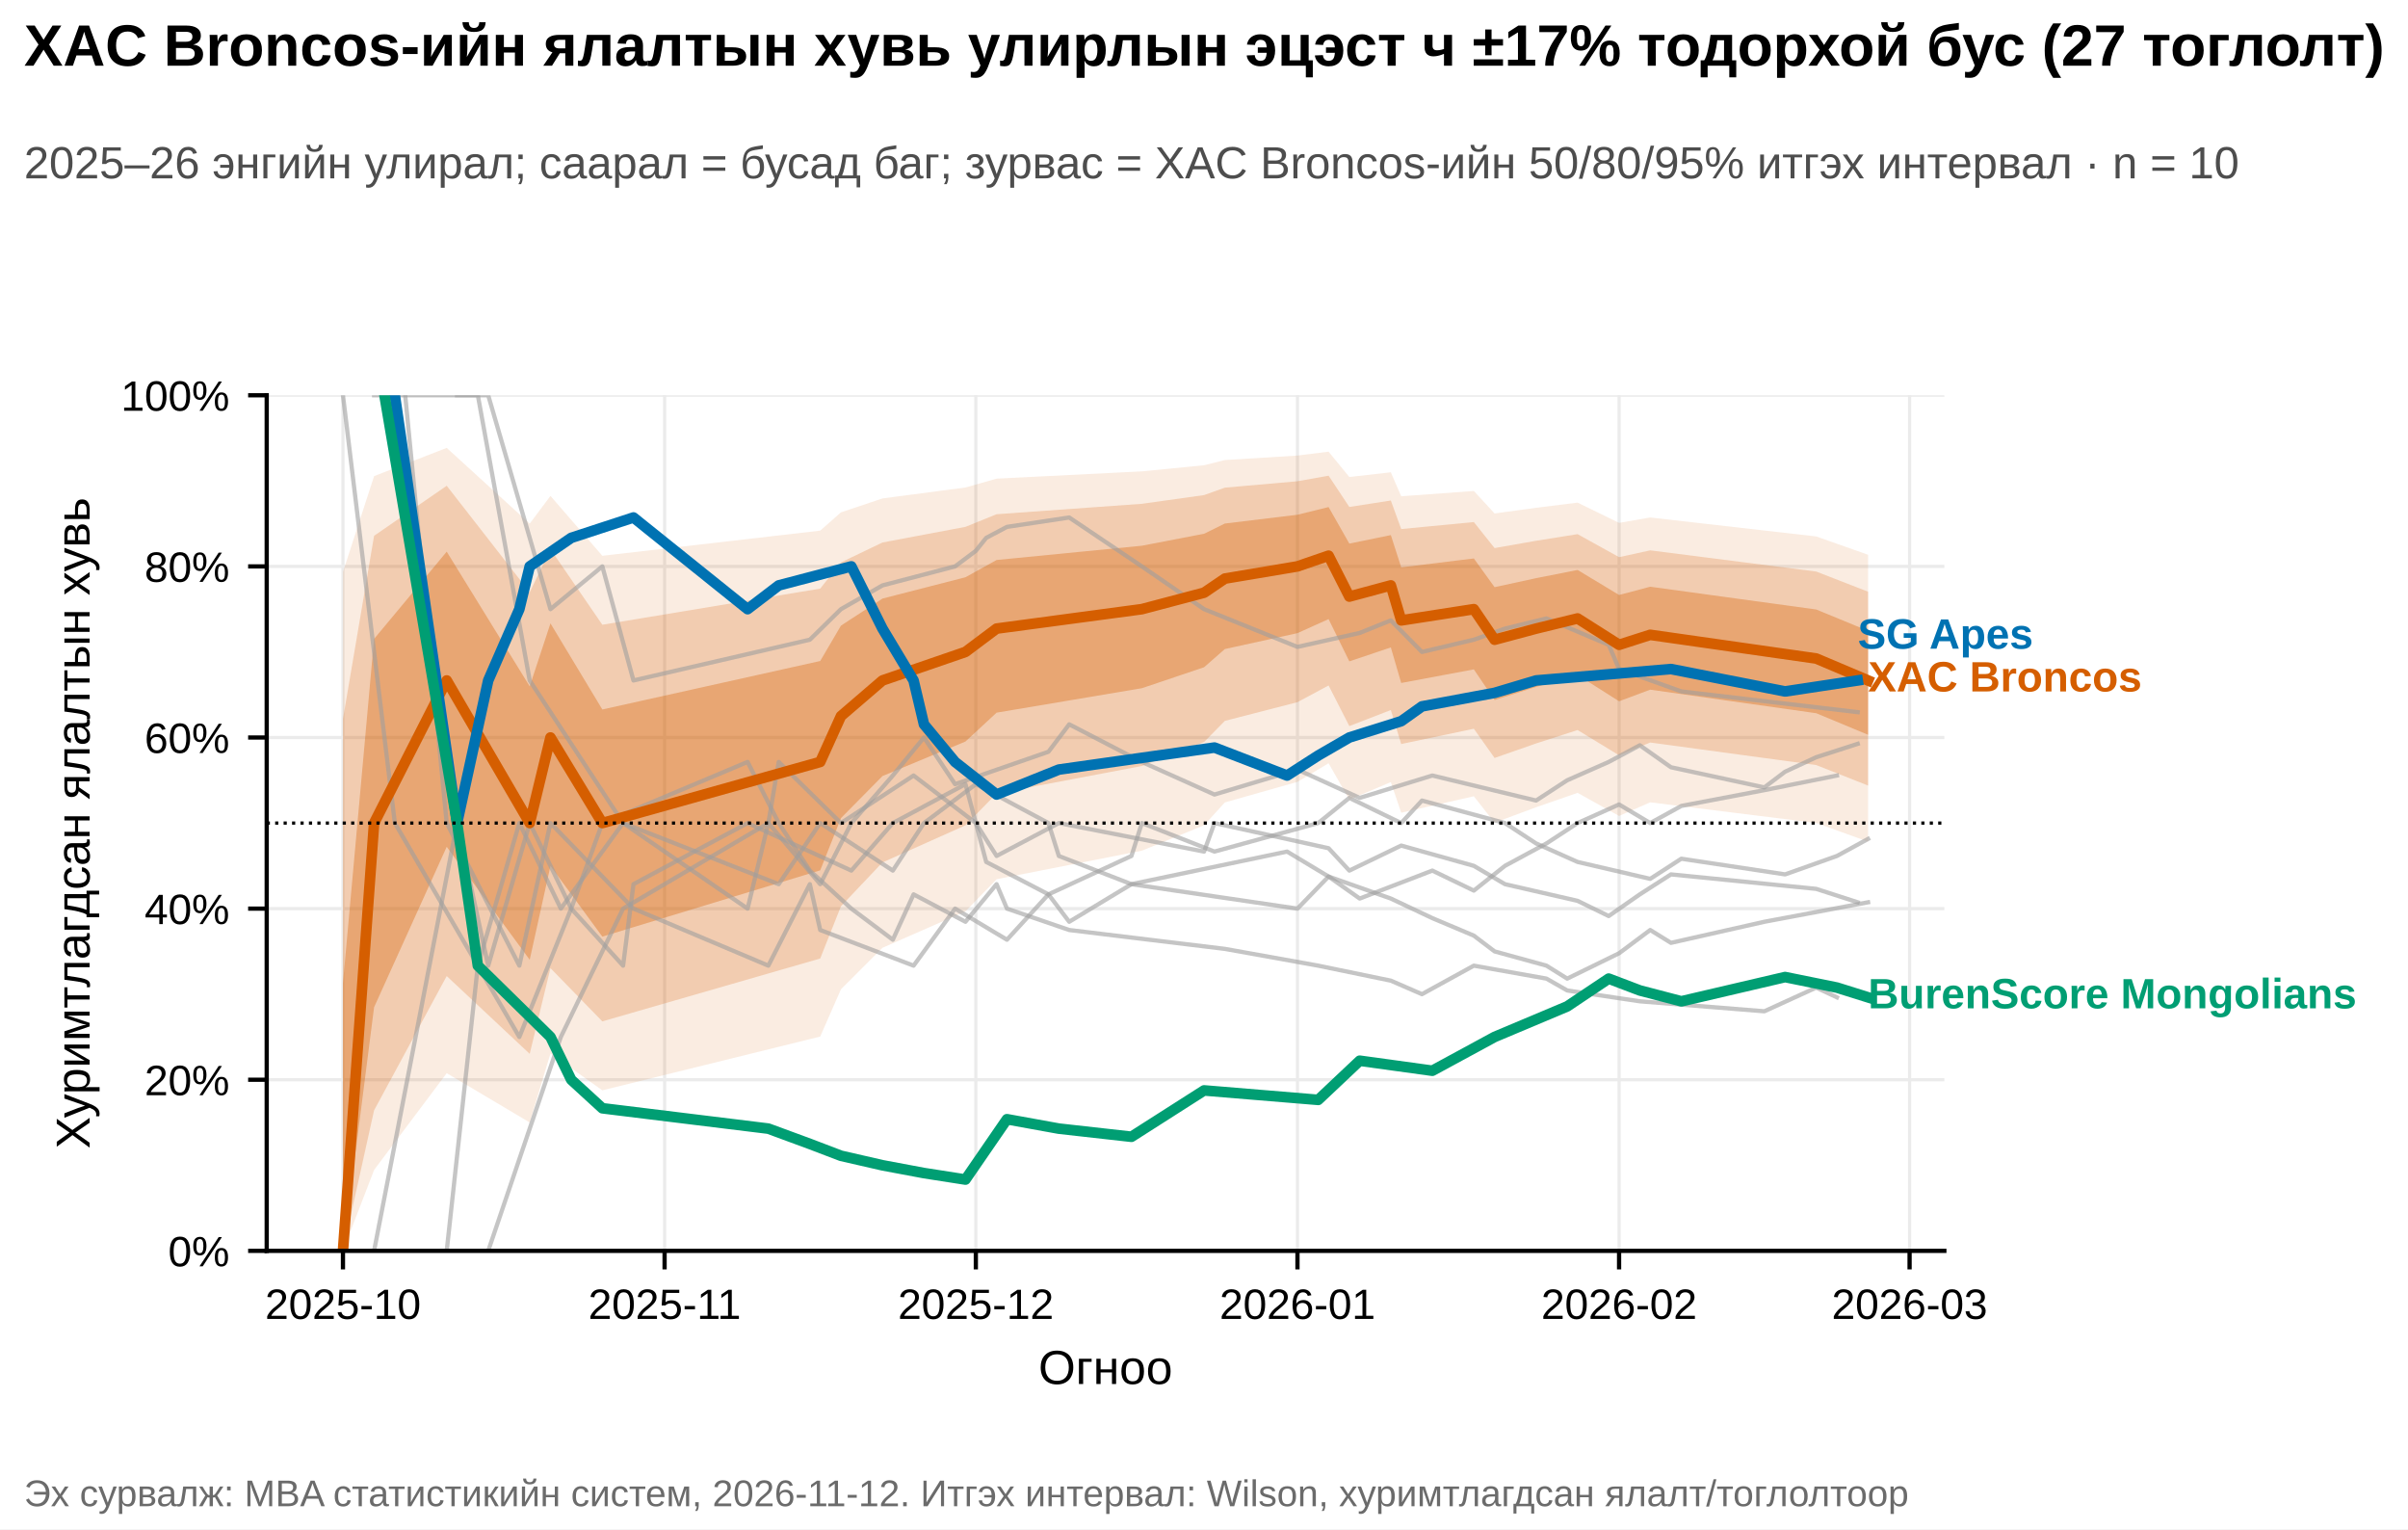
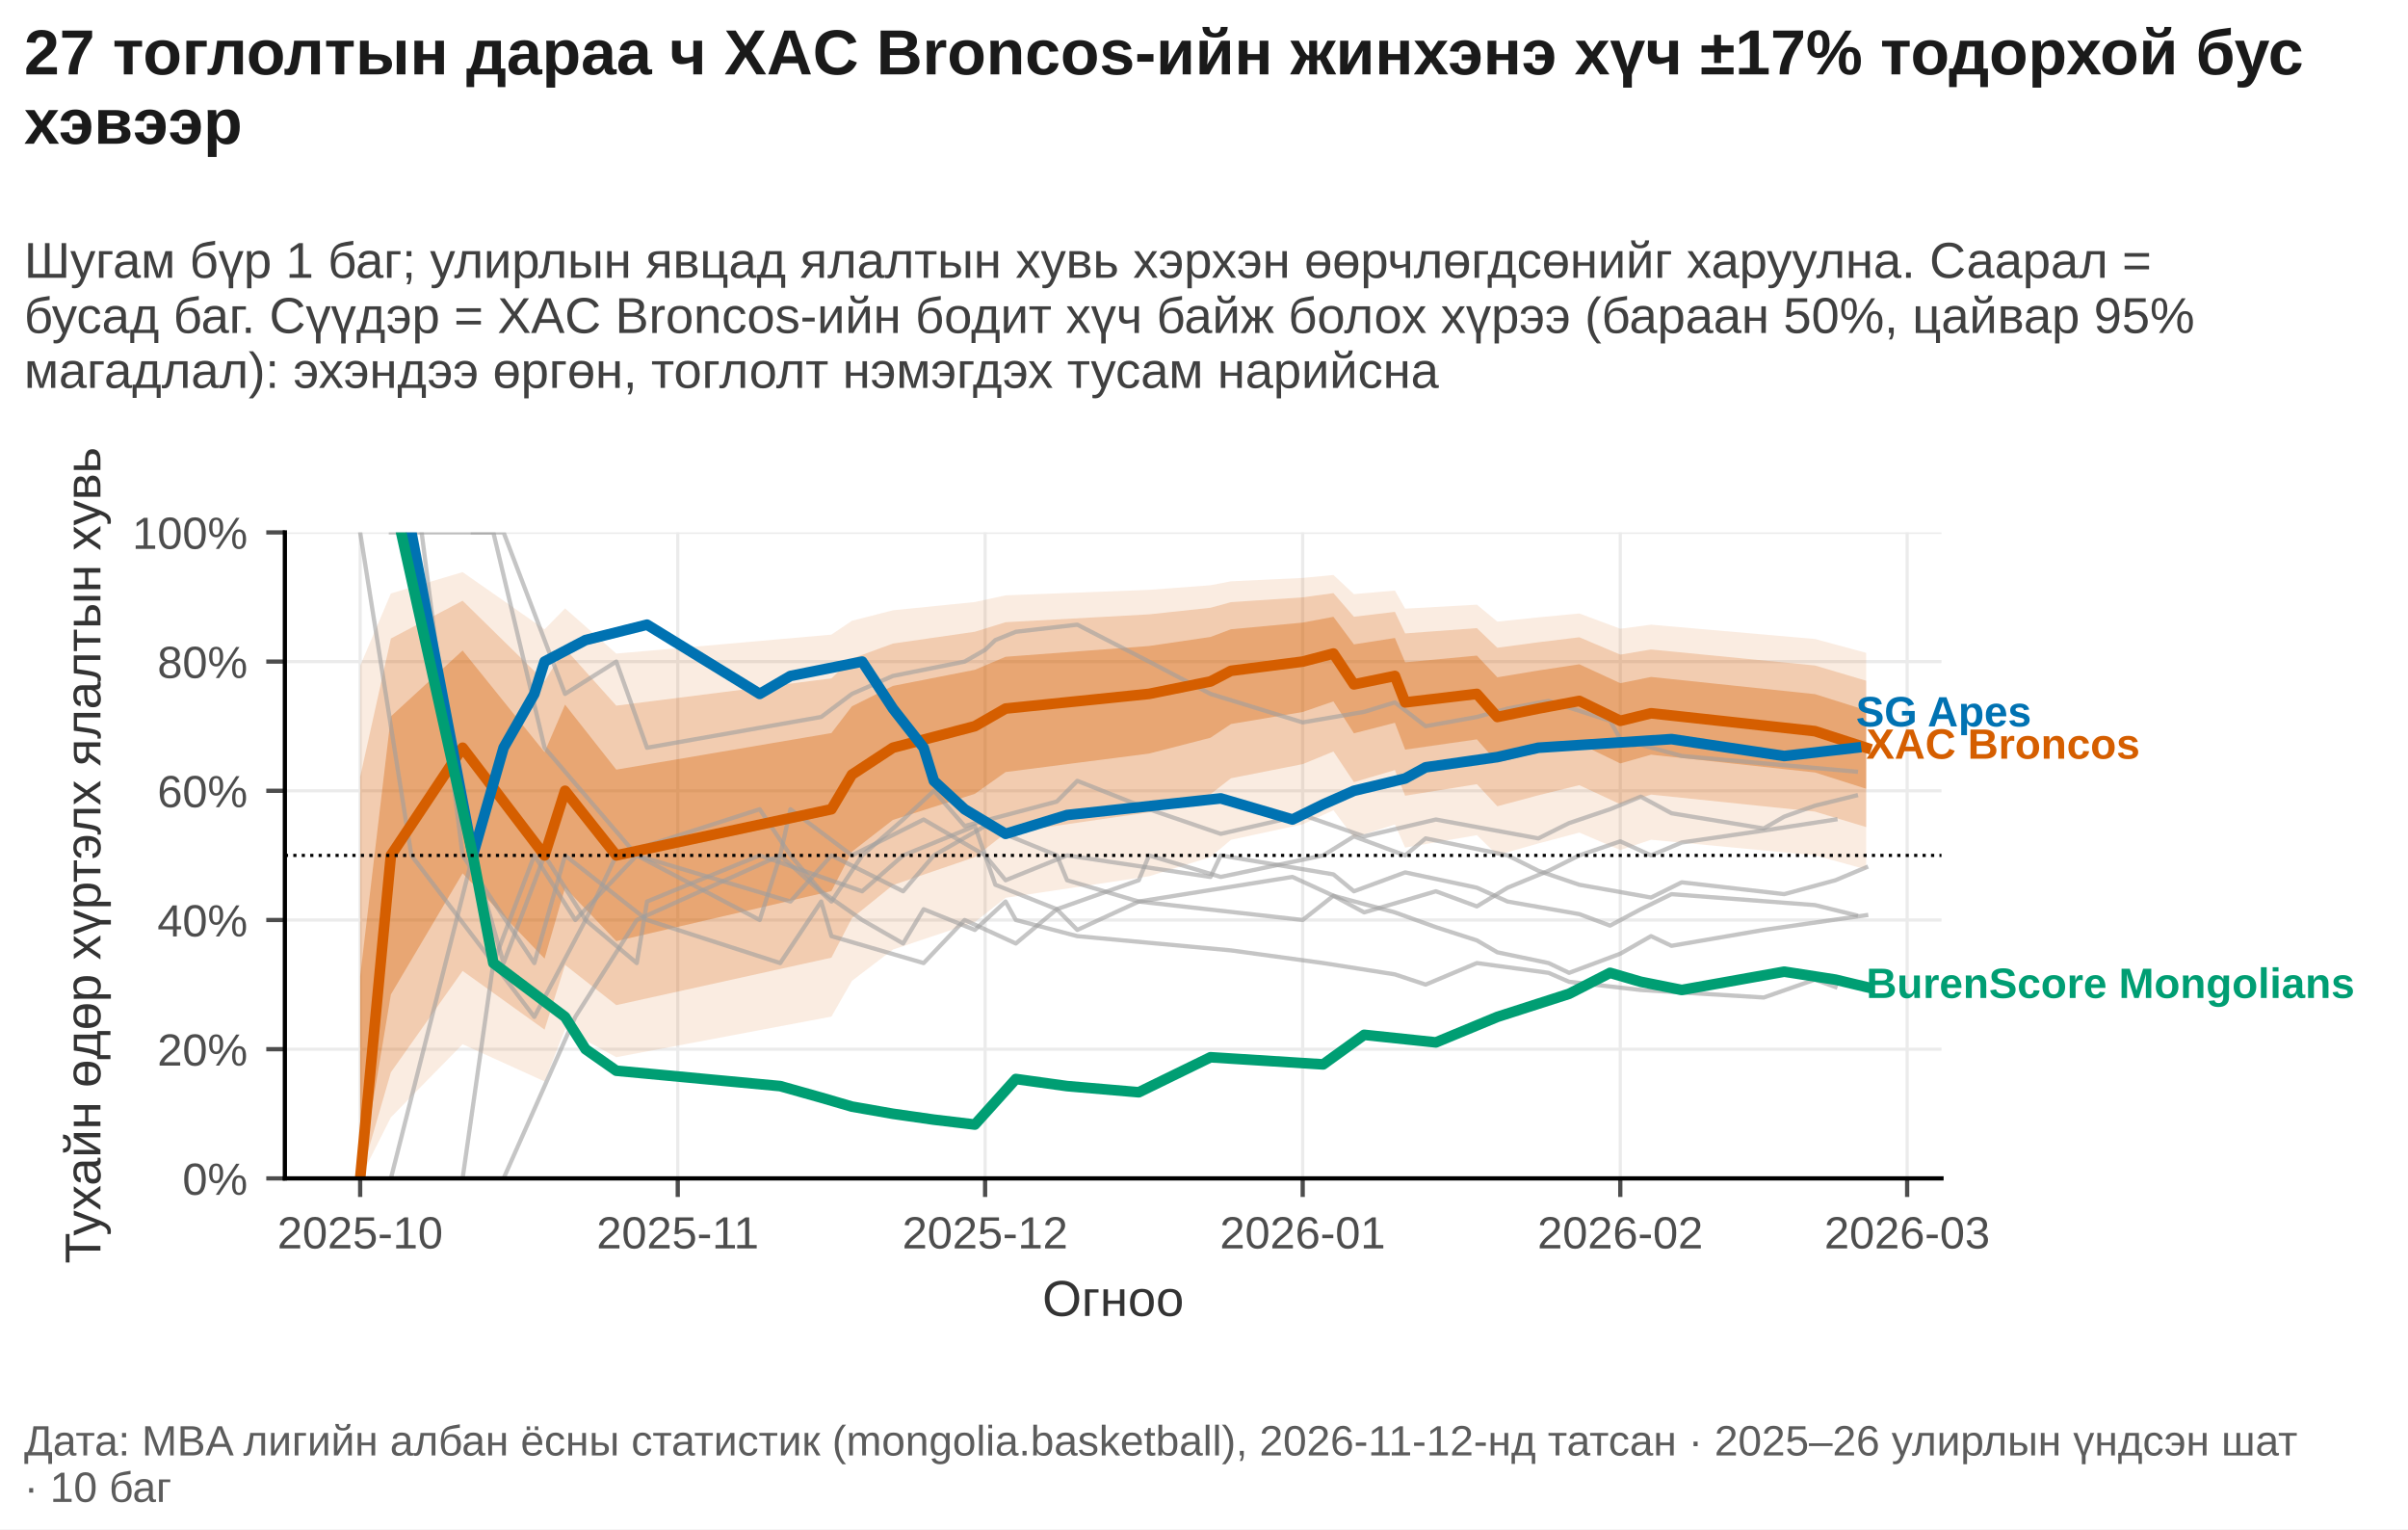
<svg xmlns="http://www.w3.org/2000/svg" xmlns:xlink="http://www.w3.org/1999/xlink" width="453.543pt" height="287.964pt" viewBox="0 0 453.543 287.964" version="1.1">
  <defs>
    <style type="text/css">*{stroke-linejoin: round; stroke-linecap: butt}</style>
  </defs>
  <g id="figure_1">
    <g id="patch_1">
      <path d="M 0 287.964  L 453.543 287.964  L 453.543 0  L 0 0  z " style="fill: #ffffff" />
    </g>
    <g id="axes_1">
      <g id="patch_2">
-         <path d="M 50.234 235.529  L 366.213 235.529  L 366.213 74.426  L 50.234 74.426  z " style="fill: #ffffff" />
+         <path d="M 53.653 221.884  L 365.673 221.884  L 365.673 100.247  L 53.653 100.247  z " style="fill: #ffffff" />
      </g>
      <g id="matplotlib.axis_1">
        <g id="xtick_1">
          <g id="line2d_1">
-             <path d="M 64.596 235.529  L 64.596 74.426  " clip-path="url(#p40bb5d0d44)" style="fill: none; stroke: #ebebeb; stroke-width: 0.6; stroke-linecap: square" />
+             <path d="M 67.836 221.884  L 67.836 100.247  " clip-path="url(#p8b9a8bb5d9)" style="fill: none; stroke: #ebebeb; stroke-width: 0.6; stroke-linecap: square" />
          </g>
          <g id="line2d_2">
            <defs>
-               <path id="m3e27745aa3" d="M 0 0  L 0 3.5  " style="stroke: #000000; stroke-width: 0.8" />
+               <path id="mf986387a4b" d="M 0 0  L 0 3.5  " style="stroke: #4d4d4d; stroke-width: 0.8" />
            </defs>
            <g>
-               <use xlink:href="#m3e27745aa3" x="64.596" y="235.529" style="stroke: #000000; stroke-width: 0.8" />
+               <use xlink:href="#mf986387a4b" x="67.836" y="221.884" style="fill: #4d4d4d; stroke: #4d4d4d; stroke-width: 0.8" />
            </g>
          </g>
          <g id="text_1">
-             <text style="font-size: 8px; font-family: 'Arial'; text-anchor: middle" x="64.596" y="248.353" transform="rotate(-0 64.59643 248.3529)">2025-10</text>
+             <text style="font-size: 8.5px; font-family: 'Arial'; text-anchor: middle; fill: #4d4d4d" x="67.836" y="235.072" transform="rotate(-0 67.83603 235.0724)">2025-10</text>
          </g>
        </g>
        <g id="xtick_2">
          <g id="line2d_3">
-             <path d="M 125.174 235.529  L 125.174 74.426  " clip-path="url(#p40bb5d0d44)" style="fill: none; stroke: #ebebeb; stroke-width: 0.6; stroke-linecap: square" />
+             <path d="M 127.654 221.884  L 127.654 100.247  " clip-path="url(#p8b9a8bb5d9)" style="fill: none; stroke: #ebebeb; stroke-width: 0.6; stroke-linecap: square" />
          </g>
          <g id="line2d_4">
            <g>
-               <use xlink:href="#m3e27745aa3" x="125.174" y="235.529" style="stroke: #000000; stroke-width: 0.8" />
+               <use xlink:href="#mf986387a4b" x="127.654" y="221.884" style="fill: #4d4d4d; stroke: #4d4d4d; stroke-width: 0.8" />
            </g>
          </g>
          <g id="text_2">
-             <text style="font-size: 8px; font-family: 'Arial'; text-anchor: middle" x="125.174" y="248.353" transform="rotate(-0 125.1738 248.3529)">2025-11</text>
+             <text style="font-size: 8.5px; font-family: 'Arial'; text-anchor: middle; fill: #4d4d4d" x="127.654" y="235.072" transform="rotate(-0 127.6543 235.0724)">2025-11</text>
          </g>
        </g>
        <g id="xtick_3">
          <g id="line2d_5">
-             <path d="M 183.797 235.529  L 183.797 74.426  " clip-path="url(#p40bb5d0d44)" style="fill: none; stroke: #ebebeb; stroke-width: 0.6; stroke-linecap: square" />
+             <path d="M 185.543 221.884  L 185.543 100.247  " clip-path="url(#p8b9a8bb5d9)" style="fill: none; stroke: #ebebeb; stroke-width: 0.6; stroke-linecap: square" />
          </g>
          <g id="line2d_6">
            <g>
-               <use xlink:href="#m3e27745aa3" x="183.797" y="235.529" style="stroke: #000000; stroke-width: 0.8" />
+               <use xlink:href="#mf986387a4b" x="185.543" y="221.884" style="fill: #4d4d4d; stroke: #4d4d4d; stroke-width: 0.8" />
            </g>
          </g>
          <g id="text_3">
-             <text style="font-size: 8px; font-family: 'Arial'; text-anchor: middle" x="183.797" y="248.353" transform="rotate(-0 183.7971 248.3529)">2025-12</text>
+             <text style="font-size: 8.5px; font-family: 'Arial'; text-anchor: middle; fill: #4d4d4d" x="185.543" y="235.072" transform="rotate(-0 185.543 235.0724)">2025-12</text>
          </g>
        </g>
        <g id="xtick_4">
          <g id="line2d_7">
-             <path d="M 244.375 235.529  L 244.375 74.426  " clip-path="url(#p40bb5d0d44)" style="fill: none; stroke: #ebebeb; stroke-width: 0.6; stroke-linecap: square" />
+             <path d="M 245.361 221.884  L 245.361 100.247  " clip-path="url(#p8b9a8bb5d9)" style="fill: none; stroke: #ebebeb; stroke-width: 0.6; stroke-linecap: square" />
          </g>
          <g id="line2d_8">
            <g>
-               <use xlink:href="#m3e27745aa3" x="244.375" y="235.529" style="stroke: #000000; stroke-width: 0.8" />
+               <use xlink:href="#mf986387a4b" x="245.361" y="221.884" style="fill: #4d4d4d; stroke: #4d4d4d; stroke-width: 0.8" />
            </g>
          </g>
          <g id="text_4">
-             <text style="font-size: 8px; font-family: 'Arial'; text-anchor: middle" x="244.375" y="248.353" transform="rotate(-0 244.3746 248.3529)">2026-01</text>
+             <text style="font-size: 8.5px; font-family: 'Arial'; text-anchor: middle; fill: #4d4d4d" x="245.361" y="235.072" transform="rotate(-0 245.3614 235.0724)">2026-01</text>
          </g>
        </g>
        <g id="xtick_5">
          <g id="line2d_9">
-             <path d="M 304.952 235.529  L 304.952 74.426  " clip-path="url(#p40bb5d0d44)" style="fill: none; stroke: #ebebeb; stroke-width: 0.6; stroke-linecap: square" />
+             <path d="M 305.18 221.884  L 305.18 100.247  " clip-path="url(#p8b9a8bb5d9)" style="fill: none; stroke: #ebebeb; stroke-width: 0.6; stroke-linecap: square" />
          </g>
          <g id="line2d_10">
            <g>
-               <use xlink:href="#m3e27745aa3" x="304.952" y="235.529" style="stroke: #000000; stroke-width: 0.8" />
+               <use xlink:href="#mf986387a4b" x="305.18" y="221.884" style="fill: #4d4d4d; stroke: #4d4d4d; stroke-width: 0.8" />
            </g>
          </g>
          <g id="text_5">
-             <text style="font-size: 8px; font-family: 'Arial'; text-anchor: middle" x="304.952" y="248.353" transform="rotate(-0 304.952 248.3529)">2026-02</text>
+             <text style="font-size: 8.5px; font-family: 'Arial'; text-anchor: middle; fill: #4d4d4d" x="305.18" y="235.072" transform="rotate(-0 305.1797 235.0724)">2026-02</text>
          </g>
        </g>
        <g id="xtick_6">
          <g id="line2d_11">
-             <path d="M 359.667 235.529  L 359.667 74.426  " clip-path="url(#p40bb5d0d44)" style="fill: none; stroke: #ebebeb; stroke-width: 0.6; stroke-linecap: square" />
+             <path d="M 359.209 221.884  L 359.209 100.247  " clip-path="url(#p8b9a8bb5d9)" style="fill: none; stroke: #ebebeb; stroke-width: 0.6; stroke-linecap: square" />
          </g>
          <g id="line2d_12">
            <g>
-               <use xlink:href="#m3e27745aa3" x="359.667" y="235.529" style="stroke: #000000; stroke-width: 0.8" />
+               <use xlink:href="#mf986387a4b" x="359.209" y="221.884" style="fill: #4d4d4d; stroke: #4d4d4d; stroke-width: 0.8" />
            </g>
          </g>
          <g id="text_6">
-             <text style="font-size: 8px; font-family: 'Arial'; text-anchor: middle" x="359.667" y="248.353" transform="rotate(-0 359.667 248.3529)">2026-03</text>
+             <text style="font-size: 8.5px; font-family: 'Arial'; text-anchor: middle; fill: #4d4d4d" x="359.209" y="235.072" transform="rotate(-0 359.2091 235.0724)">2026-03</text>
          </g>
        </g>
        <g id="text_7">
-           <text style="font-size: 9px; font-family: 'Arial'; text-anchor: middle" x="208.224" y="260.594" transform="rotate(-0 208.2235 260.5939)">Огноо</text>
+           <text style="font-size: 9.5px; font-family: 'Arial'; text-anchor: middle; fill: #333333" x="209.663" y="247.783" transform="rotate(-0 209.6633 247.7829)">Огноо</text>
        </g>
      </g>
      <g id="matplotlib.axis_2">
        <g id="ytick_1">
          <g id="line2d_13">
-             <path d="M 50.234 235.529  L 366.213 235.529  " clip-path="url(#p40bb5d0d44)" style="fill: none; stroke: #ebebeb; stroke-width: 0.6; stroke-linecap: square" />
+             <path d="M 53.653 221.884  L 365.673 221.884  " clip-path="url(#p8b9a8bb5d9)" style="fill: none; stroke: #ebebeb; stroke-width: 0.6; stroke-linecap: square" />
          </g>
          <g id="line2d_14">
            <defs>
-               <path id="m46538852f3" d="M 0 0  L -3.5 0  " style="stroke: #000000; stroke-width: 0.8" />
+               <path id="m3fba8f0df0" d="M 0 0  L -3.5 0  " style="stroke: #4d4d4d; stroke-width: 0.8" />
            </defs>
            <g>
-               <use xlink:href="#m46538852f3" x="50.234" y="235.529" style="stroke: #000000; stroke-width: 0.8" />
+               <use xlink:href="#m3fba8f0df0" x="53.653" y="221.884" style="fill: #4d4d4d; stroke: #4d4d4d; stroke-width: 0.8" />
            </g>
          </g>
          <g id="text_8">
-             <text style="font-size: 8px; font-family: 'Arial'; text-anchor: end" x="43.234" y="238.441" transform="rotate(-0 43.23372 238.4408)">0%</text>
+             <text style="font-size: 8.5px; font-family: 'Arial'; text-anchor: end; fill: #4d4d4d" x="46.653" y="224.978" transform="rotate(-0 46.65329 224.9783)">0%</text>
          </g>
        </g>
        <g id="ytick_2">
          <g id="line2d_15">
-             <path d="M 50.234 203.308  L 366.213 203.308  " clip-path="url(#p40bb5d0d44)" style="fill: none; stroke: #ebebeb; stroke-width: 0.6; stroke-linecap: square" />
+             <path d="M 53.653 197.557  L 365.673 197.557  " clip-path="url(#p8b9a8bb5d9)" style="fill: none; stroke: #ebebeb; stroke-width: 0.6; stroke-linecap: square" />
          </g>
          <g id="line2d_16">
            <g>
-               <use xlink:href="#m46538852f3" x="50.234" y="203.308" style="stroke: #000000; stroke-width: 0.8" />
+               <use xlink:href="#m3fba8f0df0" x="53.653" y="197.557" style="fill: #4d4d4d; stroke: #4d4d4d; stroke-width: 0.8" />
            </g>
          </g>
          <g id="text_9">
-             <text style="font-size: 8px; font-family: 'Arial'; text-anchor: end" x="43.234" y="206.22" transform="rotate(-0 43.23372 206.2203)">20%</text>
+             <text style="font-size: 8.5px; font-family: 'Arial'; text-anchor: end; fill: #4d4d4d" x="46.653" y="200.651" transform="rotate(-0 46.65329 200.651)">20%</text>
          </g>
        </g>
        <g id="ytick_3">
          <g id="line2d_17">
-             <path d="M 50.234 171.088  L 366.213 171.088  " clip-path="url(#p40bb5d0d44)" style="fill: none; stroke: #ebebeb; stroke-width: 0.6; stroke-linecap: square" />
+             <path d="M 53.653 173.229  L 365.673 173.229  " clip-path="url(#p8b9a8bb5d9)" style="fill: none; stroke: #ebebeb; stroke-width: 0.6; stroke-linecap: square" />
          </g>
          <g id="line2d_18">
            <g>
-               <use xlink:href="#m46538852f3" x="50.234" y="171.088" style="stroke: #000000; stroke-width: 0.8" />
+               <use xlink:href="#m3fba8f0df0" x="53.653" y="173.229" style="fill: #4d4d4d; stroke: #4d4d4d; stroke-width: 0.8" />
            </g>
          </g>
          <g id="text_10">
-             <text style="font-size: 8px; font-family: 'Arial'; text-anchor: end" x="43.234" y="174" transform="rotate(-0 43.23372 173.9998)">40%</text>
+             <text style="font-size: 8.5px; font-family: 'Arial'; text-anchor: end; fill: #4d4d4d" x="46.653" y="176.324" transform="rotate(-0 46.65329 176.3236)">40%</text>
          </g>
        </g>
        <g id="ytick_4">
          <g id="line2d_19">
-             <path d="M 50.234 138.867  L 366.213 138.867  " clip-path="url(#p40bb5d0d44)" style="fill: none; stroke: #ebebeb; stroke-width: 0.6; stroke-linecap: square" />
+             <path d="M 53.653 148.902  L 365.673 148.902  " clip-path="url(#p8b9a8bb5d9)" style="fill: none; stroke: #ebebeb; stroke-width: 0.6; stroke-linecap: square" />
          </g>
          <g id="line2d_20">
            <g>
-               <use xlink:href="#m46538852f3" x="50.234" y="138.867" style="stroke: #000000; stroke-width: 0.8" />
+               <use xlink:href="#m3fba8f0df0" x="53.653" y="148.902" style="fill: #4d4d4d; stroke: #4d4d4d; stroke-width: 0.8" />
            </g>
          </g>
          <g id="text_11">
-             <text style="font-size: 8px; font-family: 'Arial'; text-anchor: end" x="43.234" y="141.779" transform="rotate(-0 43.23372 141.7792)">60%</text>
+             <text style="font-size: 8.5px; font-family: 'Arial'; text-anchor: end; fill: #4d4d4d" x="46.653" y="151.996" transform="rotate(-0 46.65329 151.9963)">60%</text>
          </g>
        </g>
        <g id="ytick_5">
          <g id="line2d_21">
-             <path d="M 50.234 106.647  L 366.213 106.647  " clip-path="url(#p40bb5d0d44)" style="fill: none; stroke: #ebebeb; stroke-width: 0.6; stroke-linecap: square" />
+             <path d="M 53.653 124.575  L 365.673 124.575  " clip-path="url(#p8b9a8bb5d9)" style="fill: none; stroke: #ebebeb; stroke-width: 0.6; stroke-linecap: square" />
          </g>
          <g id="line2d_22">
            <g>
-               <use xlink:href="#m46538852f3" x="50.234" y="106.647" style="stroke: #000000; stroke-width: 0.8" />
+               <use xlink:href="#m3fba8f0df0" x="53.653" y="124.575" style="fill: #4d4d4d; stroke: #4d4d4d; stroke-width: 0.8" />
            </g>
          </g>
          <g id="text_12">
-             <text style="font-size: 8px; font-family: 'Arial'; text-anchor: end" x="43.234" y="109.559" transform="rotate(-0 43.23372 109.5587)">80%</text>
+             <text style="font-size: 8.5px; font-family: 'Arial'; text-anchor: end; fill: #4d4d4d" x="46.653" y="127.669" transform="rotate(-0 46.65329 127.6689)">80%</text>
          </g>
        </g>
        <g id="ytick_6">
          <g id="line2d_23">
-             <path d="M 50.234 74.426  L 366.213 74.426  " clip-path="url(#p40bb5d0d44)" style="fill: none; stroke: #ebebeb; stroke-width: 0.6; stroke-linecap: square" />
+             <path d="M 53.653 100.247  L 365.673 100.247  " clip-path="url(#p8b9a8bb5d9)" style="fill: none; stroke: #ebebeb; stroke-width: 0.6; stroke-linecap: square" />
          </g>
          <g id="line2d_24">
            <g>
-               <use xlink:href="#m46538852f3" x="50.234" y="74.426" style="stroke: #000000; stroke-width: 0.8" />
+               <use xlink:href="#m3fba8f0df0" x="53.653" y="100.247" style="fill: #4d4d4d; stroke: #4d4d4d; stroke-width: 0.8" />
            </g>
          </g>
          <g id="text_13">
-             <text style="font-size: 8px; font-family: 'Arial'; text-anchor: end" x="43.234" y="77.338" transform="rotate(-0 43.23372 77.33816)">100%</text>
+             <text style="font-size: 8.5px; font-family: 'Arial'; text-anchor: end; fill: #4d4d4d" x="46.653" y="103.342" transform="rotate(-0 46.65329 103.3416)">100%</text>
          </g>
        </g>
        <g id="text_14">
-           <text style="font-size: 9px; font-family: 'Arial'; text-anchor: middle" x="16.88" y="154.977" transform="rotate(-90 16.8795 154.9774)">Хуримтлагдсан ялалтын хувь</text>
+           <text style="font-size: 9.5px; font-family: 'Arial'; text-anchor: middle; fill: #333333" x="18.915" y="161.066" transform="rotate(-90 18.91509 161.0658)">Тухайн өдөр хүртэлх ялалтын хувь</text>
        </g>
      </g>
      <g id="FillBetweenPolyCollection_1">
        <defs>
-           <path id="m491dfab949" d="M 64.596 -180.262  L 64.596 -52.435  L 70.459 -67.665  L 84.138 -85.89  L 99.77 -76.607  L 103.679 -89.606  L 113.449 -82.661  L 154.485 -92.785  L 158.394 -101.691  L 166.21 -109.498  L 181.843 -116.357  L 187.705 -122.411  L 215.063 -127.782  L 226.788 -132.574  L 230.696 -136.87  L 244.375 -140.743  L 250.237 -144.25  L 254.145 -137.398  L 261.962 -140.696  L 263.916 -134.933  L 277.594 -138.029  L 281.503 -133.057  L 289.319 -135.964  L 297.136 -138.674  L 304.952 -134.327  L 310.814 -136.891  L 342.08 -133.006  L 351.851 -129.482  L 351.851 -183.503  L 351.851 -183.503  L 342.08 -186.954  L 310.814 -190.526  L 304.952 -189.51  L 297.136 -193.322  L 289.319 -192.352  L 281.503 -191.283  L 277.594 -195.517  L 263.916 -194.518  L 261.962 -199.037  L 254.145 -198.145  L 250.237 -202.919  L 244.375 -202.184  L 230.696 -201.34  L 226.788 -200.361  L 215.063 -199.209  L 187.705 -197.837  L 181.843 -196.172  L 166.21 -194.112  L 158.394 -191.492  L 154.485 -188.048  L 113.449 -183.312  L 103.679 -194.589  L 99.77 -189.366  L 84.138 -203.631  L 70.459 -198.309  L 64.596 -180.262  z " />
+           <path id="mfa560e43e6" d="M 67.836 -162.593  L 67.836 -66.08  L 73.625 -77.578  L 87.132 -91.339  L 102.569 -84.33  L 106.428 -94.144  L 116.077 -88.901  L 156.599 -96.545  L 160.458 -103.269  L 168.176 -109.164  L 183.613 -114.343  L 189.402 -118.913  L 216.417 -122.969  L 227.995 -126.586  L 231.854 -129.831  L 245.361 -132.754  L 251.15 -135.402  L 255.009 -130.229  L 262.728 -132.719  L 264.658 -128.368  L 278.165 -130.705  L 282.024 -126.951  L 289.743 -129.146  L 297.461 -131.192  L 305.18 -127.911  L 310.969 -129.846  L 341.843 -126.912  L 351.491 -124.252  L 351.491 -165.039  L 351.491 -165.039  L 341.843 -167.645  L 310.969 -170.342  L 305.18 -169.575  L 297.461 -172.453  L 289.743 -171.72  L 282.024 -170.914  L 278.165 -174.11  L 264.658 -173.356  L 262.728 -176.768  L 255.009 -176.094  L 251.15 -179.699  L 245.361 -179.144  L 231.854 -178.507  L 227.995 -177.767  L 216.417 -176.898  L 189.402 -175.862  L 183.613 -174.605  L 168.176 -173.049  L 160.458 -171.071  L 156.599 -168.471  L 116.077 -164.896  L 106.428 -173.41  L 102.569 -169.466  L 87.132 -180.237  L 73.625 -176.218  L 67.836 -162.593  z " />
        </defs>
-         <g clip-path="url(#p40bb5d0d44)">
-           <use xlink:href="#m491dfab949" x="0" y="287.964" style="fill: #d55e00; fill-opacity: 0.12" />
+         <g clip-path="url(#p8b9a8bb5d9)">
+           <use xlink:href="#mfa560e43e6" x="0" y="287.964" style="fill: #d55e00; fill-opacity: 0.12" />
        </g>
      </g>
      <g id="FillBetweenPolyCollection_2">
        <defs>
-           <path id="m228b1cd98e" d="M 64.596 -152.569  L 64.596 -52.435  L 70.459 -78.897  L 84.138 -104.179  L 99.77 -89.528  L 103.679 -105.667  L 113.449 -95.645  L 154.485 -107.484  L 158.394 -117.324  L 166.21 -125.573  L 181.843 -132.563  L 187.705 -138.55  L 215.063 -143.728  L 226.788 -148.248  L 230.696 -152.225  L 244.375 -155.75  L 250.237 -158.895  L 254.145 -151.246  L 261.962 -154.27  L 263.916 -147.867  L 277.594 -150.747  L 281.503 -145.244  L 289.319 -147.976  L 297.136 -150.501  L 304.952 -145.744  L 310.814 -148.152  L 342.08 -143.91  L 351.851 -140.047  L 351.851 -176.548  L 351.851 -176.548  L 342.08 -180.345  L 310.814 -184.336  L 304.952 -183.056  L 297.136 -187.386  L 289.319 -186.138  L 281.503 -184.765  L 277.594 -189.664  L 263.916 -188.346  L 261.962 -193.721  L 254.145 -192.503  L 250.237 -198.394  L 244.375 -197.346  L 230.696 -196.141  L 226.788 -194.743  L 215.063 -193.099  L 187.705 -191.139  L 181.843 -188.761  L 166.21 -185.814  L 158.394 -182.065  L 154.485 -177.131  L 113.449 -170.328  L 103.679 -184.56  L 99.77 -176.445  L 84.138 -196.497  L 70.459 -187.077  L 64.596 -152.569  z " />
+           <path id="m92afc76ce2" d="M 67.836 -141.683  L 67.836 -66.08  L 73.625 -86.059  L 87.132 -105.147  L 102.569 -94.086  L 106.428 -106.271  L 116.077 -98.704  L 156.599 -107.643  L 160.458 -115.072  L 168.176 -121.301  L 183.613 -126.578  L 189.402 -131.099  L 216.417 -135.008  L 227.995 -138.421  L 231.854 -141.424  L 245.361 -144.085  L 251.15 -146.46  L 255.009 -140.685  L 262.728 -142.968  L 264.658 -138.134  L 278.165 -140.308  L 282.024 -136.153  L 289.743 -138.216  L 297.461 -140.122  L 305.18 -136.53  L 310.969 -138.349  L 341.843 -135.145  L 351.491 -132.229  L 351.491 -159.788  L 351.491 -159.788  L 341.843 -162.655  L 310.969 -165.669  L 305.18 -164.702  L 297.461 -167.971  L 289.743 -167.029  L 282.024 -165.992  L 278.165 -169.691  L 264.658 -168.696  L 262.728 -172.754  L 255.009 -171.835  L 251.15 -176.283  L 245.361 -175.491  L 231.854 -174.582  L 227.995 -173.526  L 216.417 -172.284  L 189.402 -170.804  L 183.613 -169.009  L 168.176 -166.784  L 160.458 -163.954  L 156.599 -160.228  L 116.077 -155.092  L 106.428 -165.837  L 102.569 -159.711  L 87.132 -174.85  L 73.625 -167.737  L 67.836 -141.683  z " />
        </defs>
-         <g clip-path="url(#p40bb5d0d44)">
-           <use xlink:href="#m228b1cd98e" x="0" y="287.964" style="fill: #d55e00; fill-opacity: 0.22" />
+         <g clip-path="url(#p8b9a8bb5d9)">
+           <use xlink:href="#m92afc76ce2" x="0" y="287.964" style="fill: #d55e00; fill-opacity: 0.22" />
        </g>
      </g>
      <g id="FillBetweenPolyCollection_3">
        <defs>
-           <path id="mb241ab5d5d" d="M 64.596 -102.81  L 64.596 -52.435  L 70.459 -98.311  L 84.138 -128.517  L 99.77 -107.246  L 103.679 -124.921  L 113.449 -111.602  L 154.485 -124.085  L 158.394 -133.917  L 166.21 -141.836  L 181.843 -148.341  L 187.705 -153.774  L 215.063 -158.378  L 226.788 -162.327  L 230.696 -165.751  L 244.375 -168.747  L 250.237 -171.392  L 254.145 -163.432  L 261.962 -166.061  L 263.916 -159.365  L 277.594 -161.925  L 281.503 -156.154  L 289.319 -158.62  L 297.136 -160.883  L 304.952 -155.918  L 310.814 -158.105  L 342.08 -153.67  L 351.851 -149.606  L 351.851 -169.178  L 351.851 -169.178  L 342.08 -173.2  L 310.814 -177.487  L 304.952 -175.932  L 297.136 -180.644  L 289.319 -179.099  L 281.503 -177.4  L 277.594 -182.809  L 263.916 -181.135  L 261.962 -187.208  L 254.145 -185.608  L 250.237 -192.487  L 244.375 -191.042  L 230.696 -189.384  L 226.788 -187.461  L 215.063 -185.204  L 187.705 -182.519  L 181.843 -179.269  L 166.21 -175.254  L 158.394 -170.165  L 154.485 -163.499  L 113.449 -154.371  L 103.679 -170.585  L 99.77 -158.728  L 84.138 -184.086  L 70.459 -167.663  L 64.596 -102.81  z " />
+           <path id="m8fbde6959b" d="M 67.836 -104.114  L 67.836 -66.08  L 73.625 -100.717  L 87.132 -123.524  L 102.569 -107.463  L 106.428 -120.809  L 116.077 -110.752  L 156.599 -120.177  L 160.458 -127.6  L 168.176 -133.58  L 183.613 -138.491  L 189.402 -142.593  L 216.417 -146.069  L 227.995 -149.051  L 231.854 -151.636  L 245.361 -153.899  L 251.15 -155.895  L 255.009 -149.885  L 262.728 -151.87  L 264.658 -146.815  L 278.165 -148.747  L 282.024 -144.39  L 289.743 -146.252  L 297.461 -147.961  L 305.18 -144.212  L 310.969 -145.863  L 341.843 -142.515  L 351.491 -139.446  L 351.491 -154.224  L 351.491 -154.224  L 341.843 -157.261  L 310.969 -160.497  L 305.18 -159.323  L 297.461 -162.881  L 289.743 -161.714  L 282.024 -160.431  L 278.165 -164.515  L 264.658 -163.252  L 262.728 -167.837  L 255.009 -166.629  L 251.15 -171.823  L 245.361 -170.732  L 231.854 -169.479  L 227.995 -168.028  L 216.417 -166.324  L 189.402 -164.296  L 183.613 -161.843  L 168.176 -158.811  L 160.458 -154.969  L 156.599 -149.936  L 116.077 -143.044  L 106.428 -155.286  L 102.569 -146.333  L 87.132 -165.479  L 73.625 -153.079  L 67.836 -104.114  z " />
        </defs>
-         <g clip-path="url(#p40bb5d0d44)">
-           <use xlink:href="#mb241ab5d5d" x="0" y="287.964" style="fill: #d55e00; fill-opacity: 0.35" />
+         <g clip-path="url(#p8b9a8bb5d9)">
+           <use xlink:href="#m8fbde6959b" x="0" y="287.964" style="fill: #d55e00; fill-opacity: 0.35" />
        </g>
      </g>
      <g id="line2d_25">
-         <path d="M 70.459 74.426  L 84.138 74.426  L 91.954 74.426  L 103.679 114.702  L 113.449 106.647  L 119.312 128.127  L 152.531 120.455  L 158.394 114.702  L 166.21 110.227  L 179.889 106.647  L 183.797 103.717  L 185.751 101.276  L 189.659 99.211  L 201.384 97.441  L 215.063 106.647  L 226.788 114.702  L 244.375 121.809  L 256.099 119.177  L 261.962 116.821  L 267.824 122.757  L 277.594 120.455  L 283.457 118.363  L 291.273 116.453  L 302.998 121.414  L 304.952 125.979  L 316.677 130.192  L 349.896 134.094  " clip-path="url(#p40bb5d0d44)" style="fill: none; stroke: #9e9e9e; stroke-opacity: 0.6; stroke-width: 0.8; stroke-linecap: square" />
+         <path d="M 73.625 100.247  L 87.132 100.247  L 94.851 100.247  L 106.428 130.657  L 116.077 124.575  L 121.865 140.793  L 154.669 135.001  L 160.458 130.657  L 168.176 127.278  L 181.684 124.575  L 185.543 122.363  L 187.473 120.52  L 191.332 118.961  L 202.91 117.624  L 216.417 124.575  L 227.995 130.657  L 245.361 136.023  L 256.939 134.035  L 262.728 132.257  L 268.517 136.738  L 278.165 135.001  L 283.954 133.421  L 291.672 131.979  L 303.25 135.725  L 305.18 139.171  L 316.757 142.352  L 349.561 145.298  " clip-path="url(#p8b9a8bb5d9)" style="fill: none; stroke: #9e9e9e; stroke-opacity: 0.6; stroke-width: 0.8; stroke-linecap: square" />
      </g>
      <g id="line2d_26">
-         <path d="M 64.596 74.426  L 74.367 154.977  L 90 181.828  L 97.816 195.253  L 107.587 171.088  L 113.449 154.977  L 140.807 143.47  L 146.669 154.977  L 152.531 163.928  L 160.348 171.088  L 168.164 176.946  L 172.072 168.403  L 181.843 173.566  L 187.705 166.485  L 189.659 171.088  L 201.384 175.115  L 230.696 178.669  L 248.283 181.828  L 261.962 184.654  L 267.824 187.198  L 277.594 181.828  L 291.273 184.269  L 295.181 186.497  L 308.86 188.54  L 332.31 190.42  L 342.08 185.959  L 345.988 187.795  " clip-path="url(#p40bb5d0d44)" style="fill: none; stroke: #9e9e9e; stroke-opacity: 0.6; stroke-width: 0.8; stroke-linecap: square" />
+         <path d="M 67.836 100.247  L 77.484 161.066  L 92.921 181.339  L 100.64 191.475  L 110.288 173.229  L 116.077 161.066  L 143.091 152.377  L 148.88 161.066  L 154.669 167.823  L 162.388 173.229  L 170.106 177.653  L 173.965 171.202  L 183.613 175.101  L 189.402 169.754  L 191.332 173.229  L 202.91 176.27  L 231.854 178.954  L 249.221 181.339  L 262.728 183.473  L 268.517 185.393  L 278.165 181.339  L 291.672 183.182  L 295.532 184.864  L 309.039 186.407  L 332.194 187.826  L 341.843 184.457  L 345.702 185.844  " clip-path="url(#p8b9a8bb5d9)" style="fill: none; stroke: #9e9e9e; stroke-opacity: 0.6; stroke-width: 0.8; stroke-linecap: square" />
      </g>
      <g id="line2d_27">
-         <path d="M 70.459 235.529  L 76.321 235.529  L 91.954 235.529  L 105.633 195.253  L 117.357 171.088  L 144.715 154.977  L 146.669 143.47  L 158.394 154.977  L 172.072 146.027  L 183.797 154.977  L 185.751 162.3  L 197.476 168.403  L 201.384 173.566  L 213.109 166.485  L 244.375 171.088  L 250.237 165.046  L 261.962 169.192  L 269.778 172.878  L 277.594 176.175  L 281.503 179.143  L 291.273 181.828  L 295.181 184.269  L 304.952 179.493  L 310.814 175.115  L 314.723 177.532  L 332.31 173.566  L 351.851 169.894  " clip-path="url(#p40bb5d0d44)" style="fill: none; stroke: #9e9e9e; stroke-opacity: 0.6; stroke-width: 0.8; stroke-linecap: square" />
+         <path d="M 73.625 221.884  L 79.414 221.884  L 94.851 221.884  L 108.358 191.475  L 119.936 173.229  L 146.951 161.066  L 148.88 152.377  L 160.458 161.066  L 173.965 154.308  L 185.543 161.066  L 187.473 166.595  L 199.05 171.202  L 202.91 175.101  L 214.487 169.754  L 245.361 173.229  L 251.15 168.668  L 262.728 171.798  L 270.446 174.581  L 278.165 177.071  L 282.024 179.311  L 291.672 181.339  L 295.532 183.182  L 305.18 179.576  L 310.969 176.27  L 314.828 178.095  L 332.194 175.101  L 351.491 172.328  " clip-path="url(#p8b9a8bb5d9)" style="fill: none; stroke: #9e9e9e; stroke-opacity: 0.6; stroke-width: 0.8; stroke-linecap: square" />
      </g>
      <g id="line2d_28">
-         <path d="M 86.092 74.426  L 90 74.426  L 99.77 128.127  L 117.357 154.977  L 140.807 171.088  L 144.715 154.977  L 154.485 166.485  L 160.348 154.977  L 168.164 146.027  L 174.027 138.867  L 179.889 147.655  L 197.476 141.552  L 201.384 136.389  L 215.063 143.47  L 228.742 149.607  L 244.375 144.908  L 256.099 150.239  L 269.778 146.027  L 289.319 150.738  L 295.181 146.922  L 302.998 143.47  L 308.86 140.332  L 314.723 144.471  L 332.31 148.265  L 336.218 145.311  L 342.08 142.585  L 349.896 140.06  " clip-path="url(#p40bb5d0d44)" style="fill: none; stroke: #9e9e9e; stroke-opacity: 0.6; stroke-width: 0.8; stroke-linecap: square" />
+         <path d="M 89.062 100.247  L 92.921 100.247  L 102.569 140.793  L 119.936 161.066  L 143.091 173.229  L 146.951 161.066  L 156.599 169.754  L 162.388 161.066  L 170.106 154.308  L 175.895 148.902  L 181.684 155.537  L 199.05 150.929  L 202.91 147.031  L 216.417 152.377  L 229.924 157.011  L 245.361 153.464  L 256.939 157.488  L 270.446 154.308  L 289.743 157.865  L 295.532 154.984  L 303.25 152.377  L 309.039 150.008  L 314.828 153.133  L 332.194 155.998  L 336.054 153.768  L 341.843 151.709  L 349.561 149.803  " clip-path="url(#p8b9a8bb5d9)" style="fill: none; stroke: #9e9e9e; stroke-opacity: 0.6; stroke-width: 0.8; stroke-linecap: square" />
      </g>
      <g id="line2d_29">
-         <path d="M 76.321 74.426  L 84.138 154.977  L 97.816 181.828  L 103.679 154.977  L 119.312 171.088  L 144.715 181.828  L 152.531 166.485  L 154.485 175.115  L 172.072 181.828  L 179.889 171.088  L 189.659 176.946  L 197.476 168.403  L 213.109 161.174  L 215.063 154.977  L 228.742 160.347  L 248.283 154.977  L 254.145 150.239  L 263.916 154.977  L 267.824 150.738  L 283.457 154.977  L 289.319 158.813  L 297.136 162.3  L 310.814 165.484  L 316.677 161.69  L 336.218 164.644  L 345.988 161.174  L 351.851 157.961  " clip-path="url(#p40bb5d0d44)" style="fill: none; stroke: #9e9e9e; stroke-opacity: 0.6; stroke-width: 0.8; stroke-linecap: square" />
+         <path d="M 79.414 100.247  L 87.132 161.066  L 100.64 181.339  L 106.428 161.066  L 121.865 173.229  L 146.951 181.339  L 154.669 169.754  L 156.599 176.27  L 173.965 181.339  L 181.684 173.229  L 191.332 177.653  L 199.05 171.202  L 214.487 165.744  L 216.417 161.066  L 229.924 165.12  L 249.221 161.066  L 255.009 157.488  L 264.658 161.066  L 268.517 157.865  L 283.954 161.066  L 289.743 163.962  L 297.461 166.595  L 310.969 168.999  L 316.757 166.134  L 336.054 168.364  L 345.702 165.744  L 351.491 163.318  " clip-path="url(#p8b9a8bb5d9)" style="fill: none; stroke: #9e9e9e; stroke-opacity: 0.6; stroke-width: 0.8; stroke-linecap: square" />
      </g>
      <g id="line2d_30">
-         <path d="M 72.413 235.529  L 84.138 235.529  L 90 181.828  L 97.816 154.977  L 105.633 171.088  L 117.357 154.977  L 146.669 166.485  L 154.485 154.977  L 168.164 163.928  L 174.027 154.977  L 183.797 147.655  L 197.476 154.977  L 199.43 161.174  L 213.109 166.485  L 242.42 160.347  L 250.237 165.046  L 256.099 169.192  L 269.778 163.928  L 277.594 167.696  L 283.457 163.033  L 291.273 158.813  L 297.136 154.977  L 304.952 151.475  L 310.814 154.977  L 316.677 151.755  L 332.31 148.781  L 345.988 146.027  " clip-path="url(#p40bb5d0d44)" style="fill: none; stroke: #9e9e9e; stroke-opacity: 0.6; stroke-width: 0.8; stroke-linecap: square" />
+         <path d="M 75.555 221.884  L 87.132 221.884  L 92.921 181.339  L 100.64 161.066  L 108.358 173.229  L 119.936 161.066  L 148.88 169.754  L 156.599 161.066  L 170.106 167.823  L 175.895 161.066  L 185.543 155.537  L 199.05 161.066  L 200.98 165.744  L 214.487 169.754  L 243.432 165.12  L 251.15 168.668  L 256.939 171.798  L 270.446 167.823  L 278.165 170.669  L 283.954 167.148  L 291.672 163.962  L 297.461 161.066  L 305.18 158.422  L 310.969 161.066  L 316.757 158.633  L 332.194 156.387  L 345.702 154.308  " clip-path="url(#p8b9a8bb5d9)" style="fill: none; stroke: #9e9e9e; stroke-opacity: 0.6; stroke-width: 0.8; stroke-linecap: square" />
      </g>
      <g id="line2d_31">
-         <path d="M 70.459 235.529  L 86.092 154.977  L 91.954 181.828  L 99.77 154.977  L 107.587 171.088  L 117.357 181.828  L 119.312 166.485  L 140.807 154.977  L 160.348 163.928  L 168.164 154.977  L 181.843 147.655  L 183.797 154.977  L 187.705 161.174  L 199.43 154.977  L 226.788 160.347  L 228.742 154.977  L 250.237 159.716  L 254.145 163.928  L 263.916 159.217  L 277.594 163.033  L 283.457 166.485  L 297.136 169.623  L 302.998 172.489  L 308.86 168.403  L 314.723 164.644  L 342.08 167.37  L 349.896 169.894  " clip-path="url(#p40bb5d0d44)" style="fill: none; stroke: #9e9e9e; stroke-opacity: 0.6; stroke-width: 0.8; stroke-linecap: square" />
+         <path d="M 73.625 221.884  L 89.062 161.066  L 94.851 181.339  L 102.569 161.066  L 110.288 173.229  L 119.936 181.339  L 121.865 169.754  L 143.091 161.066  L 162.388 167.823  L 170.106 161.066  L 183.613 155.537  L 185.543 161.066  L 189.402 165.744  L 200.98 161.066  L 227.995 165.12  L 229.924 161.066  L 251.15 164.643  L 255.009 167.823  L 264.658 164.267  L 278.165 167.148  L 283.954 169.754  L 297.461 172.124  L 303.25 174.287  L 309.039 171.202  L 314.828 168.364  L 341.843 170.422  L 349.561 172.328  " clip-path="url(#p8b9a8bb5d9)" style="fill: none; stroke: #9e9e9e; stroke-opacity: 0.6; stroke-width: 0.8; stroke-linecap: square" />
      </g>
      <g id="line2d_32">
-         <path d="M 64.596 235.529  L 70.459 154.977  L 84.138 128.127  L 99.77 154.977  L 103.679 138.867  L 113.449 154.977  L 154.485 143.47  L 158.394 134.84  L 166.21 128.127  L 181.843 122.757  L 187.705 118.363  L 215.063 114.702  L 226.788 111.604  L 230.696 108.948  L 244.375 106.647  L 250.237 104.633  L 254.145 112.333  L 261.962 110.227  L 263.916 116.821  L 277.594 114.702  L 281.503 120.455  L 289.319 118.363  L 297.136 116.453  L 304.952 121.414  L 310.814 119.535  L 342.08 123.996  L 351.851 128.127  " clip-path="url(#p40bb5d0d44)" style="fill: none; stroke: #d55e00; stroke-width: 2; stroke-linecap: square" />
+         <path d="M 67.836 221.884  L 73.625 161.066  L 87.132 140.793  L 102.569 161.066  L 106.428 148.902  L 116.077 161.066  L 156.599 152.377  L 160.458 145.861  L 168.176 140.793  L 183.613 136.738  L 189.402 133.421  L 216.417 130.657  L 227.995 128.317  L 231.854 126.312  L 245.361 124.575  L 251.15 123.054  L 255.009 128.868  L 262.728 127.278  L 264.658 132.257  L 278.165 130.657  L 282.024 135.001  L 289.743 133.421  L 297.461 131.979  L 305.18 135.725  L 310.969 134.306  L 341.843 137.674  L 351.491 140.793  " clip-path="url(#p8b9a8bb5d9)" style="fill: none; stroke: #d55e00; stroke-width: 2; stroke-linecap: square" />
      </g>
      <g id="line2d_33">
-         <path d="M 74.367 74.426  L 86.092 154.977  L 91.954 128.127  L 97.816 114.702  L 99.77 106.647  L 107.587 101.276  L 119.312 97.441  L 140.807 114.702  L 146.669 110.227  L 160.348 106.647  L 166.21 118.363  L 172.072 128.127  L 174.027 136.389  L 179.889 143.47  L 187.705 149.607  L 199.43 144.908  L 228.742 140.762  L 242.42 146.027  L 248.283 142.259  L 254.145 138.867  L 263.916 135.798  L 267.824 133.009  L 281.503 130.462  L 289.319 128.127  L 314.723 125.979  L 336.218 130.192  L 349.896 128.127  " clip-path="url(#p40bb5d0d44)" style="fill: none; stroke: #0072b2; stroke-width: 2; stroke-linecap: square" />
+         <path d="M 77.484 100.247  L 89.062 161.066  L 94.851 140.793  L 100.64 130.657  L 102.569 124.575  L 110.288 120.52  L 121.865 117.624  L 143.091 130.657  L 148.88 127.278  L 162.388 124.575  L 168.176 133.421  L 173.965 140.793  L 175.895 147.031  L 181.684 152.377  L 189.402 157.011  L 200.98 153.464  L 229.924 150.333  L 243.432 154.308  L 249.221 151.463  L 255.009 148.902  L 264.658 146.585  L 268.517 144.479  L 282.024 142.556  L 289.743 140.793  L 314.828 139.171  L 336.054 142.352  L 349.561 140.793  " clip-path="url(#p8b9a8bb5d9)" style="fill: none; stroke: #0072b2; stroke-width: 2; stroke-linecap: square" />
      </g>
      <g id="line2d_34">
-         <path d="M 72.413 74.426  L 86.092 154.977  L 90 181.828  L 103.679 195.253  L 107.587 203.308  L 113.449 208.678  L 144.715 212.514  L 152.531 215.391  L 158.394 217.628  L 166.21 219.418  L 174.027 220.883  L 181.843 222.103  L 189.659 210.744  L 199.43 212.514  L 213.109 214.048  L 226.788 205.322  L 248.283 207.099  L 256.099 199.728  L 269.778 201.612  L 281.503 195.253  L 295.181 189.499  L 302.998 184.269  L 308.86 186.497  L 316.677 188.54  L 336.218 183.976  L 345.988 185.959  L 351.851 187.795  " clip-path="url(#p40bb5d0d44)" style="fill: none; stroke: #009e73; stroke-width: 2; stroke-linecap: square" />
+         <path d="M 75.555 100.247  L 89.062 161.066  L 92.921 181.339  L 106.428 191.475  L 110.288 197.557  L 116.077 201.611  L 146.951 204.508  L 154.669 206.68  L 160.458 208.369  L 168.176 209.721  L 175.895 210.826  L 183.613 211.748  L 191.332 203.171  L 200.98 204.508  L 214.487 205.666  L 227.995 199.077  L 249.221 200.419  L 256.939 194.854  L 270.446 196.276  L 282.024 191.475  L 295.532 187.131  L 303.25 183.182  L 309.039 184.864  L 316.757 186.407  L 336.054 182.96  L 345.702 184.457  L 351.491 185.844  " clip-path="url(#p8b9a8bb5d9)" style="fill: none; stroke: #009e73; stroke-width: 2; stroke-linecap: square" />
      </g>
      <g id="line2d_35">
-         <path d="M 50.234 154.977  L 366.213 154.977  " clip-path="url(#p40bb5d0d44)" style="fill: none; stroke-dasharray: 0.6,0.99; stroke-dashoffset: 0; stroke: #000000; stroke-width: 0.6" />
+         <path d="M 53.653 161.066  L 365.673 161.066  " clip-path="url(#p8b9a8bb5d9)" style="fill: none; stroke-dasharray: 0.6,0.99; stroke-dashoffset: 0; stroke: #000000; stroke-width: 0.6" />
      </g>
      <g id="patch_3">
-         <path d="M 50.234 235.529  L 50.234 74.426  " style="fill: none; stroke: #000000; stroke-width: 0.8; stroke-linejoin: miter; stroke-linecap: square" />
+         <path d="M 53.653 221.884  L 53.653 100.247  " style="fill: none; stroke: #000000; stroke-width: 0.8; stroke-linejoin: miter; stroke-linecap: square" />
      </g>
      <g id="patch_4">
-         <path d="M 50.234 235.529  L 366.213 235.529  " style="fill: none; stroke: #000000; stroke-width: 0.8; stroke-linejoin: miter; stroke-linecap: square" />
+         <path d="M 53.653 221.884  L 365.673 221.884  " style="fill: none; stroke: #000000; stroke-width: 0.8; stroke-linejoin: miter; stroke-linecap: square" />
      </g>
      <g id="text_15">
-         <text style="font-weight: 700; font-size: 8px; font-family: 'Arial'; text-anchor: start; fill: #009e73" x="351.851" y="189.865" transform="rotate(-0 351.8506 189.8648)"> BurenScore Mongolians</text>
+         <text style="font-weight: 700; font-size: 8px; font-family: 'Arial'; text-anchor: start; fill: #009e73" x="351.491" y="187.914" transform="rotate(-0 351.4907 187.9139)"> BurenScore Mongolians</text>
      </g>
      <g id="text_16">
-         <text style="font-weight: 700; font-size: 8px; font-family: 'Arial'; text-anchor: start; fill: #d55e00" x="351.851" y="130.197" transform="rotate(-0 351.8506 130.1972)"> XAC Broncos</text>
+         <text style="font-weight: 700; font-size: 8px; font-family: 'Arial'; text-anchor: start; fill: #d55e00" x="351.491" y="142.863" transform="rotate(-0 351.4907 142.8634)"> XAC Broncos</text>
      </g>
      <g id="text_17">
-         <text style="font-weight: 700; font-size: 8px; font-family: 'Arial'; text-anchor: start; fill: #0072b2" x="349.896" y="122.142" transform="rotate(-0 349.8965 122.1421)"> SG Apes</text>
+         <text style="font-weight: 700; font-size: 8px; font-family: 'Arial'; text-anchor: start; fill: #0072b2" x="349.561" y="136.782" transform="rotate(-0 349.561 136.7815)"> SG Apes</text>
      </g>
    </g>
    <g id="text_18">
-       <text style="font-weight: 700; font-size: 11px; font-family: 'Arial'; text-anchor: start" x="4.535" y="12.377" transform="rotate(-0 4.535433 12.37696)">XAC Broncos-ийн ялалтын хувь улирлын эцэст ч ±17% тодорхой бус (27 тоглолт)</text>
+       <text style="font-weight: 700; font-size: 12px; font-family: 'Arial'; fill: #1a1a1a" transform="translate(4.535433 14.00887)">27 тоглолтын дараа ч XAC Broncos-ийн жинхэнэ хүч ±17% тодорхой бус</text>
+       <text style="font-weight: 700; font-size: 12px; font-family: 'Arial'; fill: #1a1a1a" transform="translate(4.535433 27.06966)">хэвээр</text>
    </g>
    <g id="text_19">
-       <text style="font-size: 8.5px; font-family: 'Arial'; text-anchor: start; fill: #4d4d4d" x="4.535" y="33.587" transform="rotate(-0 4.535433 33.58682)">2025–26 энгийн улирал; саарал = бусад баг; зурвас = XAC Broncos-ийн 50/80/95% итгэх интервал · n = 10</text>
+       <text style="font-size: 9.5px; font-family: 'Arial'; fill: #404040" transform="translate(4.535433 52.30966)">Шугам бүр 1 баг; улирлын явцад ялалтын хувь хэрхэн өөрчлөгдсөнийг харуулна. Саарал =</text>
+       <text style="font-size: 9.5px; font-family: 'Arial'; fill: #404040" transform="translate(4.535433 62.69639)">бусад баг. Сүүдэр = XAC Broncos-ийн бодит хүч байж болох хүрээ (бараан 50%, цайвар 95%</text>
+       <text style="font-size: 9.5px; font-family: 'Arial'; fill: #404040" transform="translate(4.535433 73.03617)">магадлал): эхэндээ өргөн, тоглолт нэмэгдэх тусам нарийсна</text>
    </g>
    <g id="text_20">
-       <text style="font-size: 7px; font-family: 'Arial'; text-anchor: start; fill: #6b6b6b" x="4.535" y="283.611" transform="rotate(-0 4.535433 283.6111)">Эх сурвалж: MBA статистикийн систем, 2026-11-12. Итгэх интервал: Wilson, хуримтлагдсан ялалт/тоглолтоор</text>
+       <text style="font-size: 8px; font-family: 'Arial'; fill: #5c5c5c" transform="translate(4.535433 274.0544)">Дата: MBA лигийн албан ёсны статистик (mongolia.basketball), 2026-11-12-нд татсан · 2025–26 улирлын үндсэн шат</text>
+       <text style="font-size: 8px; font-family: 'Arial'; fill: #5c5c5c" transform="translate(4.535433 282.8012)">· 10 баг</text>
    </g>
  </g>
  <defs>
-     <clipPath id="p40bb5d0d44">
-       <rect x="50.234" y="74.426" width="315.98" height="161.103" />
+     <clipPath id="p8b9a8bb5d9">
+       <rect x="53.653" y="100.247" width="312.02" height="121.637" />
    </clipPath>
  </defs>
</svg>
